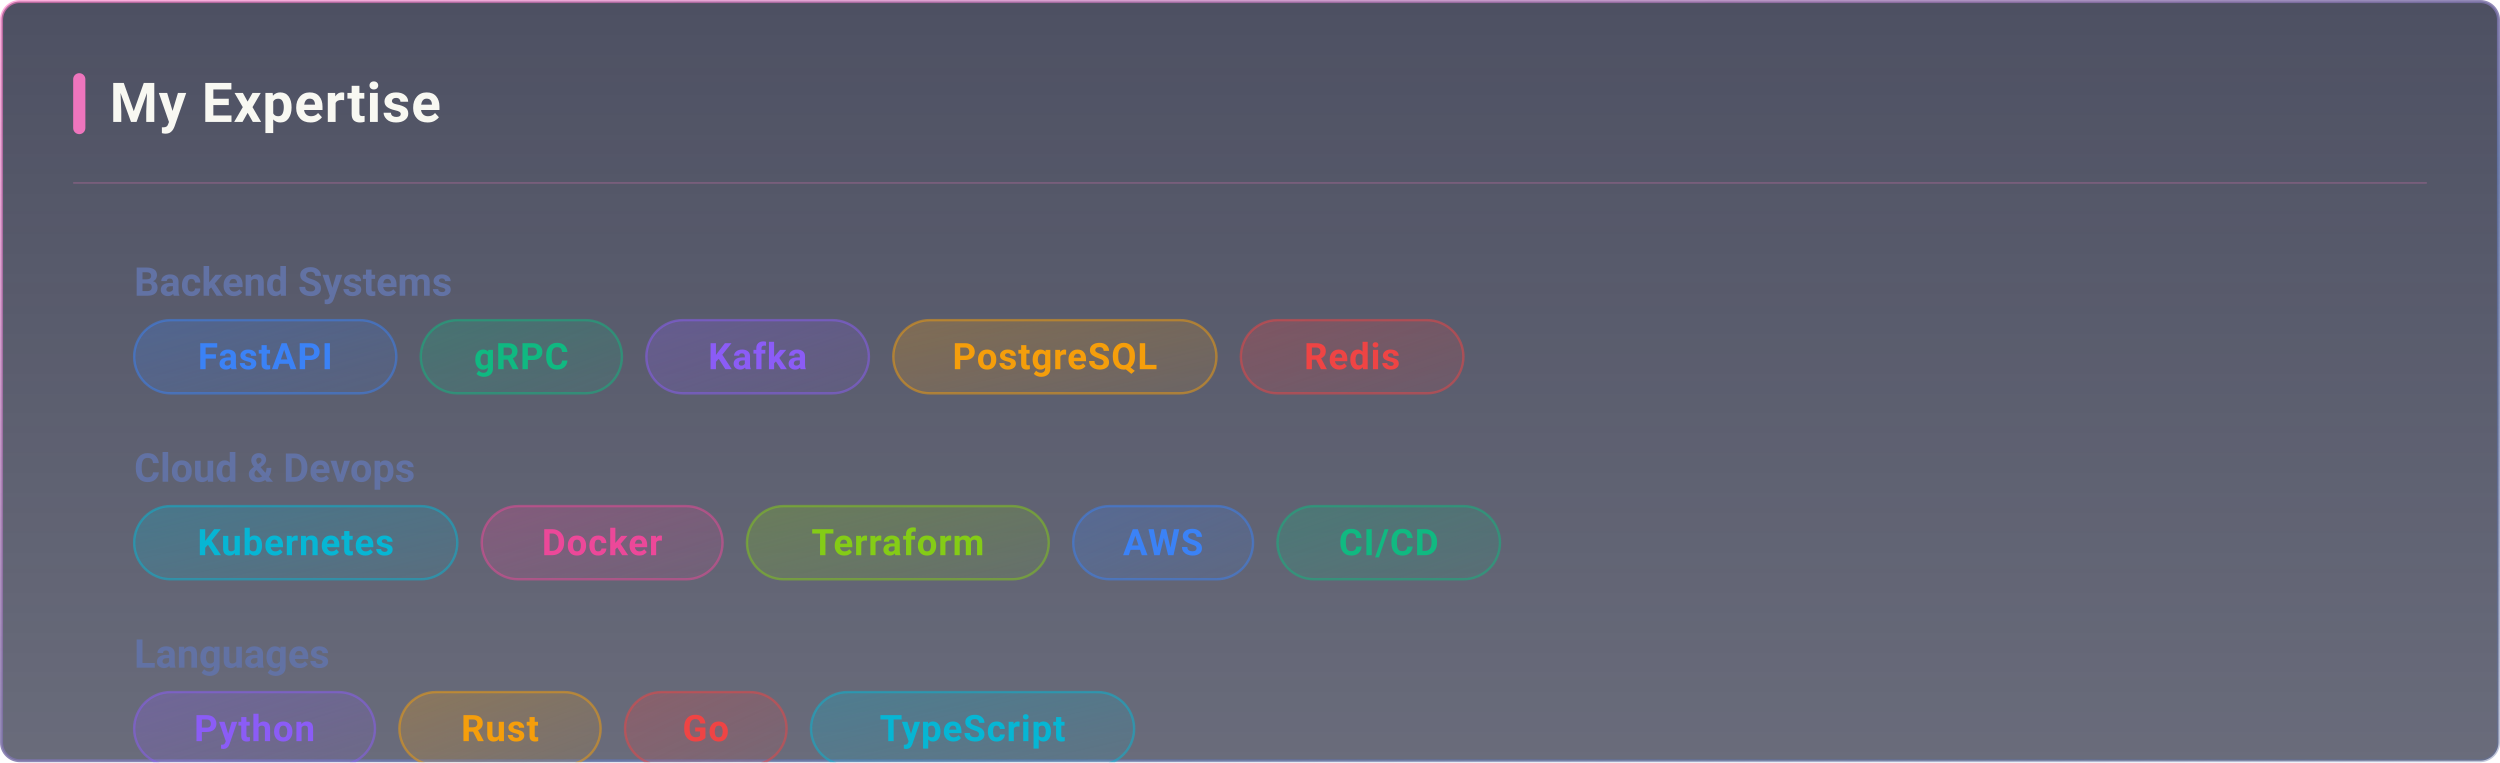
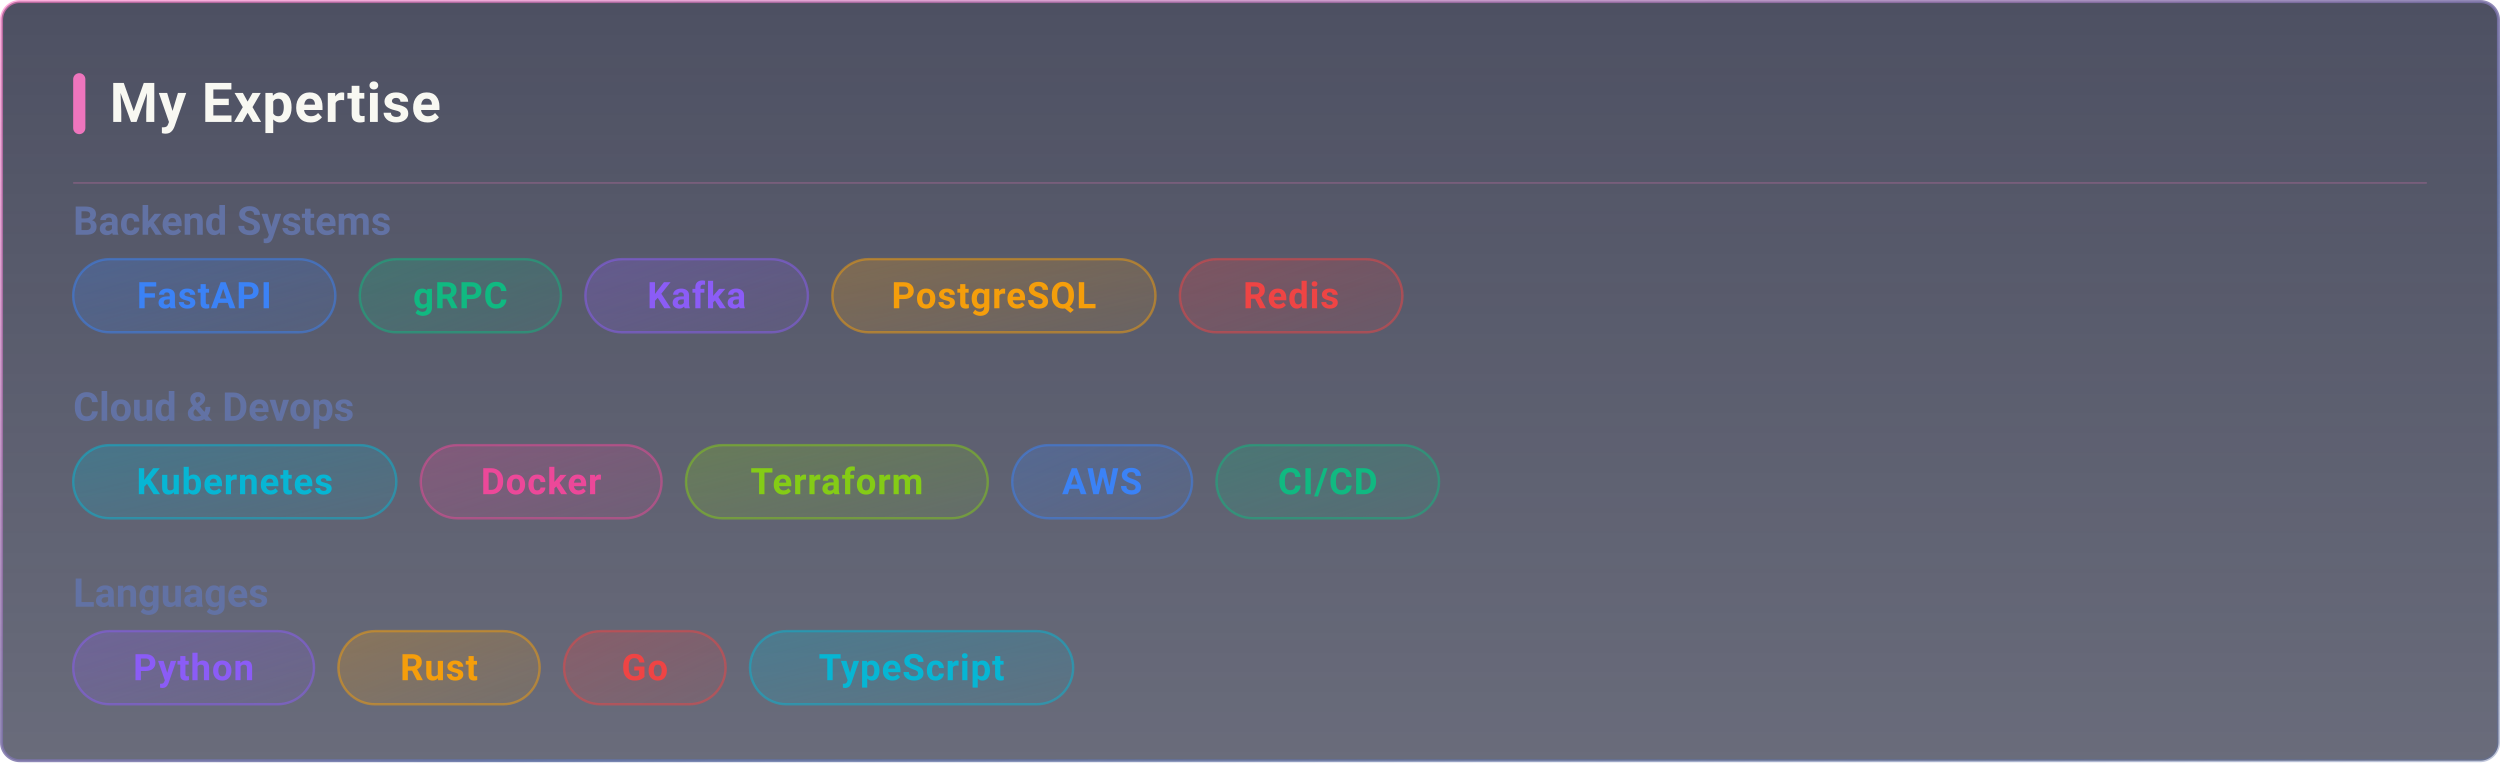
<svg xmlns="http://www.w3.org/2000/svg" width="820" height="250" viewBox="0 0 820 250" role="img">
  <defs>
    <linearGradient id="pf-progress-grad" x1="0%" y1="0%" x2="100%" y2="0%">
      <stop offset="0%" stop-color="#FF79C6" stop-opacity="0.75" />
      <stop offset="70%" stop-color="#FF79C6" />
      <stop offset="100%" stop-color="#FFB86C" stop-opacity="0.9" />
    </linearGradient>
    <linearGradient id="pf-card-border" x1="0%" y1="0%" x2="100%" y2="100%">
      <stop offset="0%" stop-color="#FF79C6" stop-opacity="0.6" />
      <stop offset="60%" stop-color="#6272A4" stop-opacity="0.9" />
      <stop offset="100%" stop-color="#6272A4" stop-opacity="0.4" />
    </linearGradient>
    <linearGradient id="pf-card-bg" x1="0%" y1="0%" x2="0%" y2="100%">
      <stop offset="0%" stop-color="#44475A" stop-opacity="0.95" />
      <stop offset="100%" stop-color="#44475A" stop-opacity="0.8" />
    </linearGradient>
    <linearGradient id="pf-card-gradient" x1="0%" y1="0%" x2="100%" y2="0%">
      <stop offset="0%" stop-color="#3b0918" />
      <stop offset="50%" stop-color="#1e1333" />
      <stop offset="100%" stop-color="#091629" />
    </linearGradient>
    <linearGradient id="pf-track-bg" x1="0%" y1="0%" x2="100%" y2="0%">
      <stop offset="0%" stop-color="#6272A4" stop-opacity="0.15" />
      <stop offset="100%" stop-color="#6272A4" stop-opacity="0.08" />
    </linearGradient>
    <linearGradient id="pf-badge-0" x1="0%" y1="0%" x2="100%" y2="100%">
      <stop offset="0%" stop-color="#3B82F6" stop-opacity="0.25" />
      <stop offset="100%" stop-color="#3B82F6" stop-opacity="0.1" />
    </linearGradient>
    <linearGradient id="pf-badge-1" x1="0%" y1="0%" x2="100%" y2="100%">
      <stop offset="0%" stop-color="#10B981" stop-opacity="0.25" />
      <stop offset="100%" stop-color="#10B981" stop-opacity="0.1" />
    </linearGradient>
    <linearGradient id="pf-badge-2" x1="0%" y1="0%" x2="100%" y2="100%">
      <stop offset="0%" stop-color="#8B5CF6" stop-opacity="0.25" />
      <stop offset="100%" stop-color="#8B5CF6" stop-opacity="0.1" />
    </linearGradient>
    <linearGradient id="pf-badge-3" x1="0%" y1="0%" x2="100%" y2="100%">
      <stop offset="0%" stop-color="#F59E0B" stop-opacity="0.25" />
      <stop offset="100%" stop-color="#F59E0B" stop-opacity="0.1" />
    </linearGradient>
    <linearGradient id="pf-badge-4" x1="0%" y1="0%" x2="100%" y2="100%">
      <stop offset="0%" stop-color="#EF4444" stop-opacity="0.25" />
      <stop offset="100%" stop-color="#EF4444" stop-opacity="0.1" />
    </linearGradient>
    <linearGradient id="pf-badge-5" x1="0%" y1="0%" x2="100%" y2="100%">
      <stop offset="0%" stop-color="#06B6D4" stop-opacity="0.25" />
      <stop offset="100%" stop-color="#06B6D4" stop-opacity="0.1" />
    </linearGradient>
    <linearGradient id="pf-badge-6" x1="0%" y1="0%" x2="100%" y2="100%">
      <stop offset="0%" stop-color="#EC4899" stop-opacity="0.25" />
      <stop offset="100%" stop-color="#EC4899" stop-opacity="0.1" />
    </linearGradient>
    <linearGradient id="pf-badge-7" x1="0%" y1="0%" x2="100%" y2="100%">
      <stop offset="0%" stop-color="#84CC16" stop-opacity="0.25" />
      <stop offset="100%" stop-color="#84CC16" stop-opacity="0.1" />
    </linearGradient>
  </defs>
  <svg x="0" y="0" width="820" height="250" viewBox="0 0 820 250" fill="none" role="group">
    <rect x="0.5" y="0.5" width="819" height="249" fill="url(#pf-card-bg)" stroke="url(#pf-card-border)" stroke-width="1" rx="6" />
    <rect x="24" y="24" width="4" height="20" rx="2" fill="#FF79C6" opacity="0.9" />
    <text x="36" y="40" font-family="system-ui, -apple-system, BlinkMacSystemFont, 'Segoe UI', Roboto, Helvetica, Arial, sans-serif" font-size="18" font-weight="700" fill="#F8F8F2" letter-spacing="0.3">My Expertise</text>
    <line x1="24" y1="60" x2="796" y2="60" stroke="#FF79C6" stroke-width="0.5" stroke-opacity="0.25" />
-     <text x="44" y="97" font-family="system-ui, -apple-system, BlinkMacSystemFont, 'Segoe UI', Roboto, Helvetica, Arial, sans-serif" font-size="13" font-weight="600" fill="#6272A4">Backend Systems</text>
+     <text x="24" y="77" font-family="system-ui, -apple-system, BlinkMacSystemFont, 'Segoe UI', Roboto, Helvetica, Arial, sans-serif" font-size="13" font-weight="600" fill="#6272A4">Backend Systems</text>
    <g role="term">
-       <rect x="44" y="105" width="86" height="24" rx="12" fill="url(#pf-badge-0)" stroke="#3B82F6" stroke-width="0.8" stroke-opacity="0.5" />
-       <text x="87.0" y="117.0" font-family="system-ui, -apple-system, BlinkMacSystemFont, 'Segoe UI', Roboto, Helvetica, Arial, sans-serif" font-size="12" fill="#3B82F6" text-anchor="middle" dominant-baseline="central" font-weight="600" letter-spacing="0.3">FastAPI</text>
+       <rect x="24" y="85" width="86" height="24" rx="12" fill="url(#pf-badge-0)" stroke="#3B82F6" stroke-width="0.8" stroke-opacity="0.5" />
+       <text x="67.0" y="97.0" font-family="system-ui, -apple-system, BlinkMacSystemFont, 'Segoe UI', Roboto, Helvetica, Arial, sans-serif" font-size="12" fill="#3B82F6" text-anchor="middle" dominant-baseline="central" font-weight="600" letter-spacing="0.3">FastAPI</text>
    </g>
    <g role="term">
-       <rect x="138" y="105" width="66" height="24" rx="12" fill="url(#pf-badge-1)" stroke="#10B981" stroke-width="0.8" stroke-opacity="0.5" />
-       <text x="171.0" y="117.0" font-family="system-ui, -apple-system, BlinkMacSystemFont, 'Segoe UI', Roboto, Helvetica, Arial, sans-serif" font-size="12" fill="#10B981" text-anchor="middle" dominant-baseline="central" font-weight="600" letter-spacing="0.3">gRPC</text>
+       <rect x="118" y="85" width="66" height="24" rx="12" fill="url(#pf-badge-1)" stroke="#10B981" stroke-width="0.8" stroke-opacity="0.5" />
+       <text x="151.0" y="97.0" font-family="system-ui, -apple-system, BlinkMacSystemFont, 'Segoe UI', Roboto, Helvetica, Arial, sans-serif" font-size="12" fill="#10B981" text-anchor="middle" dominant-baseline="central" font-weight="600" letter-spacing="0.3">gRPC</text>
    </g>
    <g role="term">
-       <rect x="212" y="105" width="73" height="24" rx="12" fill="url(#pf-badge-2)" stroke="#8B5CF6" stroke-width="0.8" stroke-opacity="0.5" />
-       <text x="248.5" y="117.0" font-family="system-ui, -apple-system, BlinkMacSystemFont, 'Segoe UI', Roboto, Helvetica, Arial, sans-serif" font-size="12" fill="#8B5CF6" text-anchor="middle" dominant-baseline="central" font-weight="600" letter-spacing="0.3">Kafka</text>
+       <rect x="192" y="85" width="73" height="24" rx="12" fill="url(#pf-badge-2)" stroke="#8B5CF6" stroke-width="0.8" stroke-opacity="0.5" />
+       <text x="228.5" y="97.0" font-family="system-ui, -apple-system, BlinkMacSystemFont, 'Segoe UI', Roboto, Helvetica, Arial, sans-serif" font-size="12" fill="#8B5CF6" text-anchor="middle" dominant-baseline="central" font-weight="600" letter-spacing="0.3">Kafka</text>
    </g>
    <g role="term">
-       <rect x="293" y="105" width="106" height="24" rx="12" fill="url(#pf-badge-3)" stroke="#F59E0B" stroke-width="0.8" stroke-opacity="0.5" />
-       <text x="346.0" y="117.0" font-family="system-ui, -apple-system, BlinkMacSystemFont, 'Segoe UI', Roboto, Helvetica, Arial, sans-serif" font-size="12" fill="#F59E0B" text-anchor="middle" dominant-baseline="central" font-weight="600" letter-spacing="0.3">PostgreSQL</text>
+       <rect x="273" y="85" width="106" height="24" rx="12" fill="url(#pf-badge-3)" stroke="#F59E0B" stroke-width="0.8" stroke-opacity="0.5" />
+       <text x="326.0" y="97.0" font-family="system-ui, -apple-system, BlinkMacSystemFont, 'Segoe UI', Roboto, Helvetica, Arial, sans-serif" font-size="12" fill="#F59E0B" text-anchor="middle" dominant-baseline="central" font-weight="600" letter-spacing="0.3">PostgreSQL</text>
    </g>
    <g role="term">
-       <rect x="407" y="105" width="73" height="24" rx="12" fill="url(#pf-badge-4)" stroke="#EF4444" stroke-width="0.8" stroke-opacity="0.5" />
-       <text x="443.5" y="117.0" font-family="system-ui, -apple-system, BlinkMacSystemFont, 'Segoe UI', Roboto, Helvetica, Arial, sans-serif" font-size="12" fill="#EF4444" text-anchor="middle" dominant-baseline="central" font-weight="600" letter-spacing="0.3">Redis</text>
+       <rect x="387" y="85" width="73" height="24" rx="12" fill="url(#pf-badge-4)" stroke="#EF4444" stroke-width="0.8" stroke-opacity="0.5" />
+       <text x="423.5" y="97.0" font-family="system-ui, -apple-system, BlinkMacSystemFont, 'Segoe UI', Roboto, Helvetica, Arial, sans-serif" font-size="12" fill="#EF4444" text-anchor="middle" dominant-baseline="central" font-weight="600" letter-spacing="0.3">Redis</text>
    </g>
-     <text x="44" y="158" font-family="system-ui, -apple-system, BlinkMacSystemFont, 'Segoe UI', Roboto, Helvetica, Arial, sans-serif" font-size="13" font-weight="600" fill="#6272A4">Cloud &amp; Devops</text>
+     <text x="24" y="138" font-family="system-ui, -apple-system, BlinkMacSystemFont, 'Segoe UI', Roboto, Helvetica, Arial, sans-serif" font-size="13" font-weight="600" fill="#6272A4">Cloud &amp; Devops</text>
    <g role="term">
-       <rect x="44" y="166" width="106" height="24" rx="12" fill="url(#pf-badge-5)" stroke="#06B6D4" stroke-width="0.8" stroke-opacity="0.5" />
-       <text x="97.0" y="178.0" font-family="system-ui, -apple-system, BlinkMacSystemFont, 'Segoe UI', Roboto, Helvetica, Arial, sans-serif" font-size="12" fill="#06B6D4" text-anchor="middle" dominant-baseline="central" font-weight="600" letter-spacing="0.3">Kubernetes</text>
+       <rect x="24" y="146" width="106" height="24" rx="12" fill="url(#pf-badge-5)" stroke="#06B6D4" stroke-width="0.8" stroke-opacity="0.5" />
+       <text x="77.0" y="158.0" font-family="system-ui, -apple-system, BlinkMacSystemFont, 'Segoe UI', Roboto, Helvetica, Arial, sans-serif" font-size="12" fill="#06B6D4" text-anchor="middle" dominant-baseline="central" font-weight="600" letter-spacing="0.3">Kubernetes</text>
    </g>
    <g role="term">
-       <rect x="158" y="166" width="79" height="24" rx="12" fill="url(#pf-badge-6)" stroke="#EC4899" stroke-width="0.8" stroke-opacity="0.5" />
-       <text x="197.5" y="178.0" font-family="system-ui, -apple-system, BlinkMacSystemFont, 'Segoe UI', Roboto, Helvetica, Arial, sans-serif" font-size="12" fill="#EC4899" text-anchor="middle" dominant-baseline="central" font-weight="600" letter-spacing="0.3">Docker</text>
+       <rect x="138" y="146" width="79" height="24" rx="12" fill="url(#pf-badge-6)" stroke="#EC4899" stroke-width="0.8" stroke-opacity="0.5" />
+       <text x="177.5" y="158.0" font-family="system-ui, -apple-system, BlinkMacSystemFont, 'Segoe UI', Roboto, Helvetica, Arial, sans-serif" font-size="12" fill="#EC4899" text-anchor="middle" dominant-baseline="central" font-weight="600" letter-spacing="0.3">Docker</text>
    </g>
    <g role="term">
-       <rect x="245" y="166" width="99" height="24" rx="12" fill="url(#pf-badge-7)" stroke="#84CC16" stroke-width="0.8" stroke-opacity="0.5" />
-       <text x="294.5" y="178.0" font-family="system-ui, -apple-system, BlinkMacSystemFont, 'Segoe UI', Roboto, Helvetica, Arial, sans-serif" font-size="12" fill="#84CC16" text-anchor="middle" dominant-baseline="central" font-weight="600" letter-spacing="0.3">Terraform</text>
+       <rect x="225" y="146" width="99" height="24" rx="12" fill="url(#pf-badge-7)" stroke="#84CC16" stroke-width="0.8" stroke-opacity="0.5" />
+       <text x="274.5" y="158.0" font-family="system-ui, -apple-system, BlinkMacSystemFont, 'Segoe UI', Roboto, Helvetica, Arial, sans-serif" font-size="12" fill="#84CC16" text-anchor="middle" dominant-baseline="central" font-weight="600" letter-spacing="0.3">Terraform</text>
    </g>
    <g role="term">
-       <rect x="352" y="166" width="59" height="24" rx="12" fill="url(#pf-badge-0)" stroke="#3B82F6" stroke-width="0.8" stroke-opacity="0.5" />
-       <text x="381.5" y="178.0" font-family="system-ui, -apple-system, BlinkMacSystemFont, 'Segoe UI', Roboto, Helvetica, Arial, sans-serif" font-size="12" fill="#3B82F6" text-anchor="middle" dominant-baseline="central" font-weight="600" letter-spacing="0.3">AWS</text>
+       <rect x="332" y="146" width="59" height="24" rx="12" fill="url(#pf-badge-0)" stroke="#3B82F6" stroke-width="0.8" stroke-opacity="0.5" />
+       <text x="361.5" y="158.0" font-family="system-ui, -apple-system, BlinkMacSystemFont, 'Segoe UI', Roboto, Helvetica, Arial, sans-serif" font-size="12" fill="#3B82F6" text-anchor="middle" dominant-baseline="central" font-weight="600" letter-spacing="0.3">AWS</text>
    </g>
    <g role="term">
-       <rect x="419" y="166" width="73" height="24" rx="12" fill="url(#pf-badge-1)" stroke="#10B981" stroke-width="0.8" stroke-opacity="0.5" />
-       <text x="455.5" y="178.0" font-family="system-ui, -apple-system, BlinkMacSystemFont, 'Segoe UI', Roboto, Helvetica, Arial, sans-serif" font-size="12" fill="#10B981" text-anchor="middle" dominant-baseline="central" font-weight="600" letter-spacing="0.3">CI/CD</text>
+       <rect x="399" y="146" width="73" height="24" rx="12" fill="url(#pf-badge-1)" stroke="#10B981" stroke-width="0.8" stroke-opacity="0.5" />
+       <text x="435.5" y="158.0" font-family="system-ui, -apple-system, BlinkMacSystemFont, 'Segoe UI', Roboto, Helvetica, Arial, sans-serif" font-size="12" fill="#10B981" text-anchor="middle" dominant-baseline="central" font-weight="600" letter-spacing="0.3">CI/CD</text>
    </g>
-     <text x="44" y="219" font-family="system-ui, -apple-system, BlinkMacSystemFont, 'Segoe UI', Roboto, Helvetica, Arial, sans-serif" font-size="13" font-weight="600" fill="#6272A4">Languages</text>
+     <text x="24" y="199" font-family="system-ui, -apple-system, BlinkMacSystemFont, 'Segoe UI', Roboto, Helvetica, Arial, sans-serif" font-size="13" font-weight="600" fill="#6272A4">Languages</text>
    <g role="term">
-       <rect x="44" y="227" width="79" height="24" rx="12" fill="url(#pf-badge-2)" stroke="#8B5CF6" stroke-width="0.8" stroke-opacity="0.5" />
-       <text x="83.5" y="239.0" font-family="system-ui, -apple-system, BlinkMacSystemFont, 'Segoe UI', Roboto, Helvetica, Arial, sans-serif" font-size="12" fill="#8B5CF6" text-anchor="middle" dominant-baseline="central" font-weight="600" letter-spacing="0.3">Python</text>
+       <rect x="24" y="207" width="79" height="24" rx="12" fill="url(#pf-badge-2)" stroke="#8B5CF6" stroke-width="0.8" stroke-opacity="0.5" />
+       <text x="63.5" y="219.0" font-family="system-ui, -apple-system, BlinkMacSystemFont, 'Segoe UI', Roboto, Helvetica, Arial, sans-serif" font-size="12" fill="#8B5CF6" text-anchor="middle" dominant-baseline="central" font-weight="600" letter-spacing="0.3">Python</text>
    </g>
    <g role="term">
-       <rect x="131" y="227" width="66" height="24" rx="12" fill="url(#pf-badge-3)" stroke="#F59E0B" stroke-width="0.8" stroke-opacity="0.5" />
-       <text x="164.0" y="239.0" font-family="system-ui, -apple-system, BlinkMacSystemFont, 'Segoe UI', Roboto, Helvetica, Arial, sans-serif" font-size="12" fill="#F59E0B" text-anchor="middle" dominant-baseline="central" font-weight="600" letter-spacing="0.3">Rust</text>
+       <rect x="111" y="207" width="66" height="24" rx="12" fill="url(#pf-badge-3)" stroke="#F59E0B" stroke-width="0.8" stroke-opacity="0.5" />
+       <text x="144.0" y="219.0" font-family="system-ui, -apple-system, BlinkMacSystemFont, 'Segoe UI', Roboto, Helvetica, Arial, sans-serif" font-size="12" fill="#F59E0B" text-anchor="middle" dominant-baseline="central" font-weight="600" letter-spacing="0.3">Rust</text>
    </g>
    <g role="term">
-       <rect x="205" y="227" width="53" height="24" rx="12" fill="url(#pf-badge-4)" stroke="#EF4444" stroke-width="0.8" stroke-opacity="0.5" />
-       <text x="231.5" y="239.0" font-family="system-ui, -apple-system, BlinkMacSystemFont, 'Segoe UI', Roboto, Helvetica, Arial, sans-serif" font-size="12" fill="#EF4444" text-anchor="middle" dominant-baseline="central" font-weight="600" letter-spacing="0.3">Go</text>
+       <rect x="185" y="207" width="53" height="24" rx="12" fill="url(#pf-badge-4)" stroke="#EF4444" stroke-width="0.8" stroke-opacity="0.5" />
+       <text x="211.5" y="219.0" font-family="system-ui, -apple-system, BlinkMacSystemFont, 'Segoe UI', Roboto, Helvetica, Arial, sans-serif" font-size="12" fill="#EF4444" text-anchor="middle" dominant-baseline="central" font-weight="600" letter-spacing="0.3">Go</text>
    </g>
    <g role="term">
-       <rect x="266" y="227" width="106" height="24" rx="12" fill="url(#pf-badge-5)" stroke="#06B6D4" stroke-width="0.8" stroke-opacity="0.5" />
-       <text x="319.0" y="239.0" font-family="system-ui, -apple-system, BlinkMacSystemFont, 'Segoe UI', Roboto, Helvetica, Arial, sans-serif" font-size="12" fill="#06B6D4" text-anchor="middle" dominant-baseline="central" font-weight="600" letter-spacing="0.3">TypeScript</text>
+       <rect x="246" y="207" width="106" height="24" rx="12" fill="url(#pf-badge-5)" stroke="#06B6D4" stroke-width="0.8" stroke-opacity="0.5" />
+       <text x="299.0" y="219.0" font-family="system-ui, -apple-system, BlinkMacSystemFont, 'Segoe UI', Roboto, Helvetica, Arial, sans-serif" font-size="12" fill="#06B6D4" text-anchor="middle" dominant-baseline="central" font-weight="600" letter-spacing="0.3">TypeScript</text>
    </g>
  </svg>
</svg>
